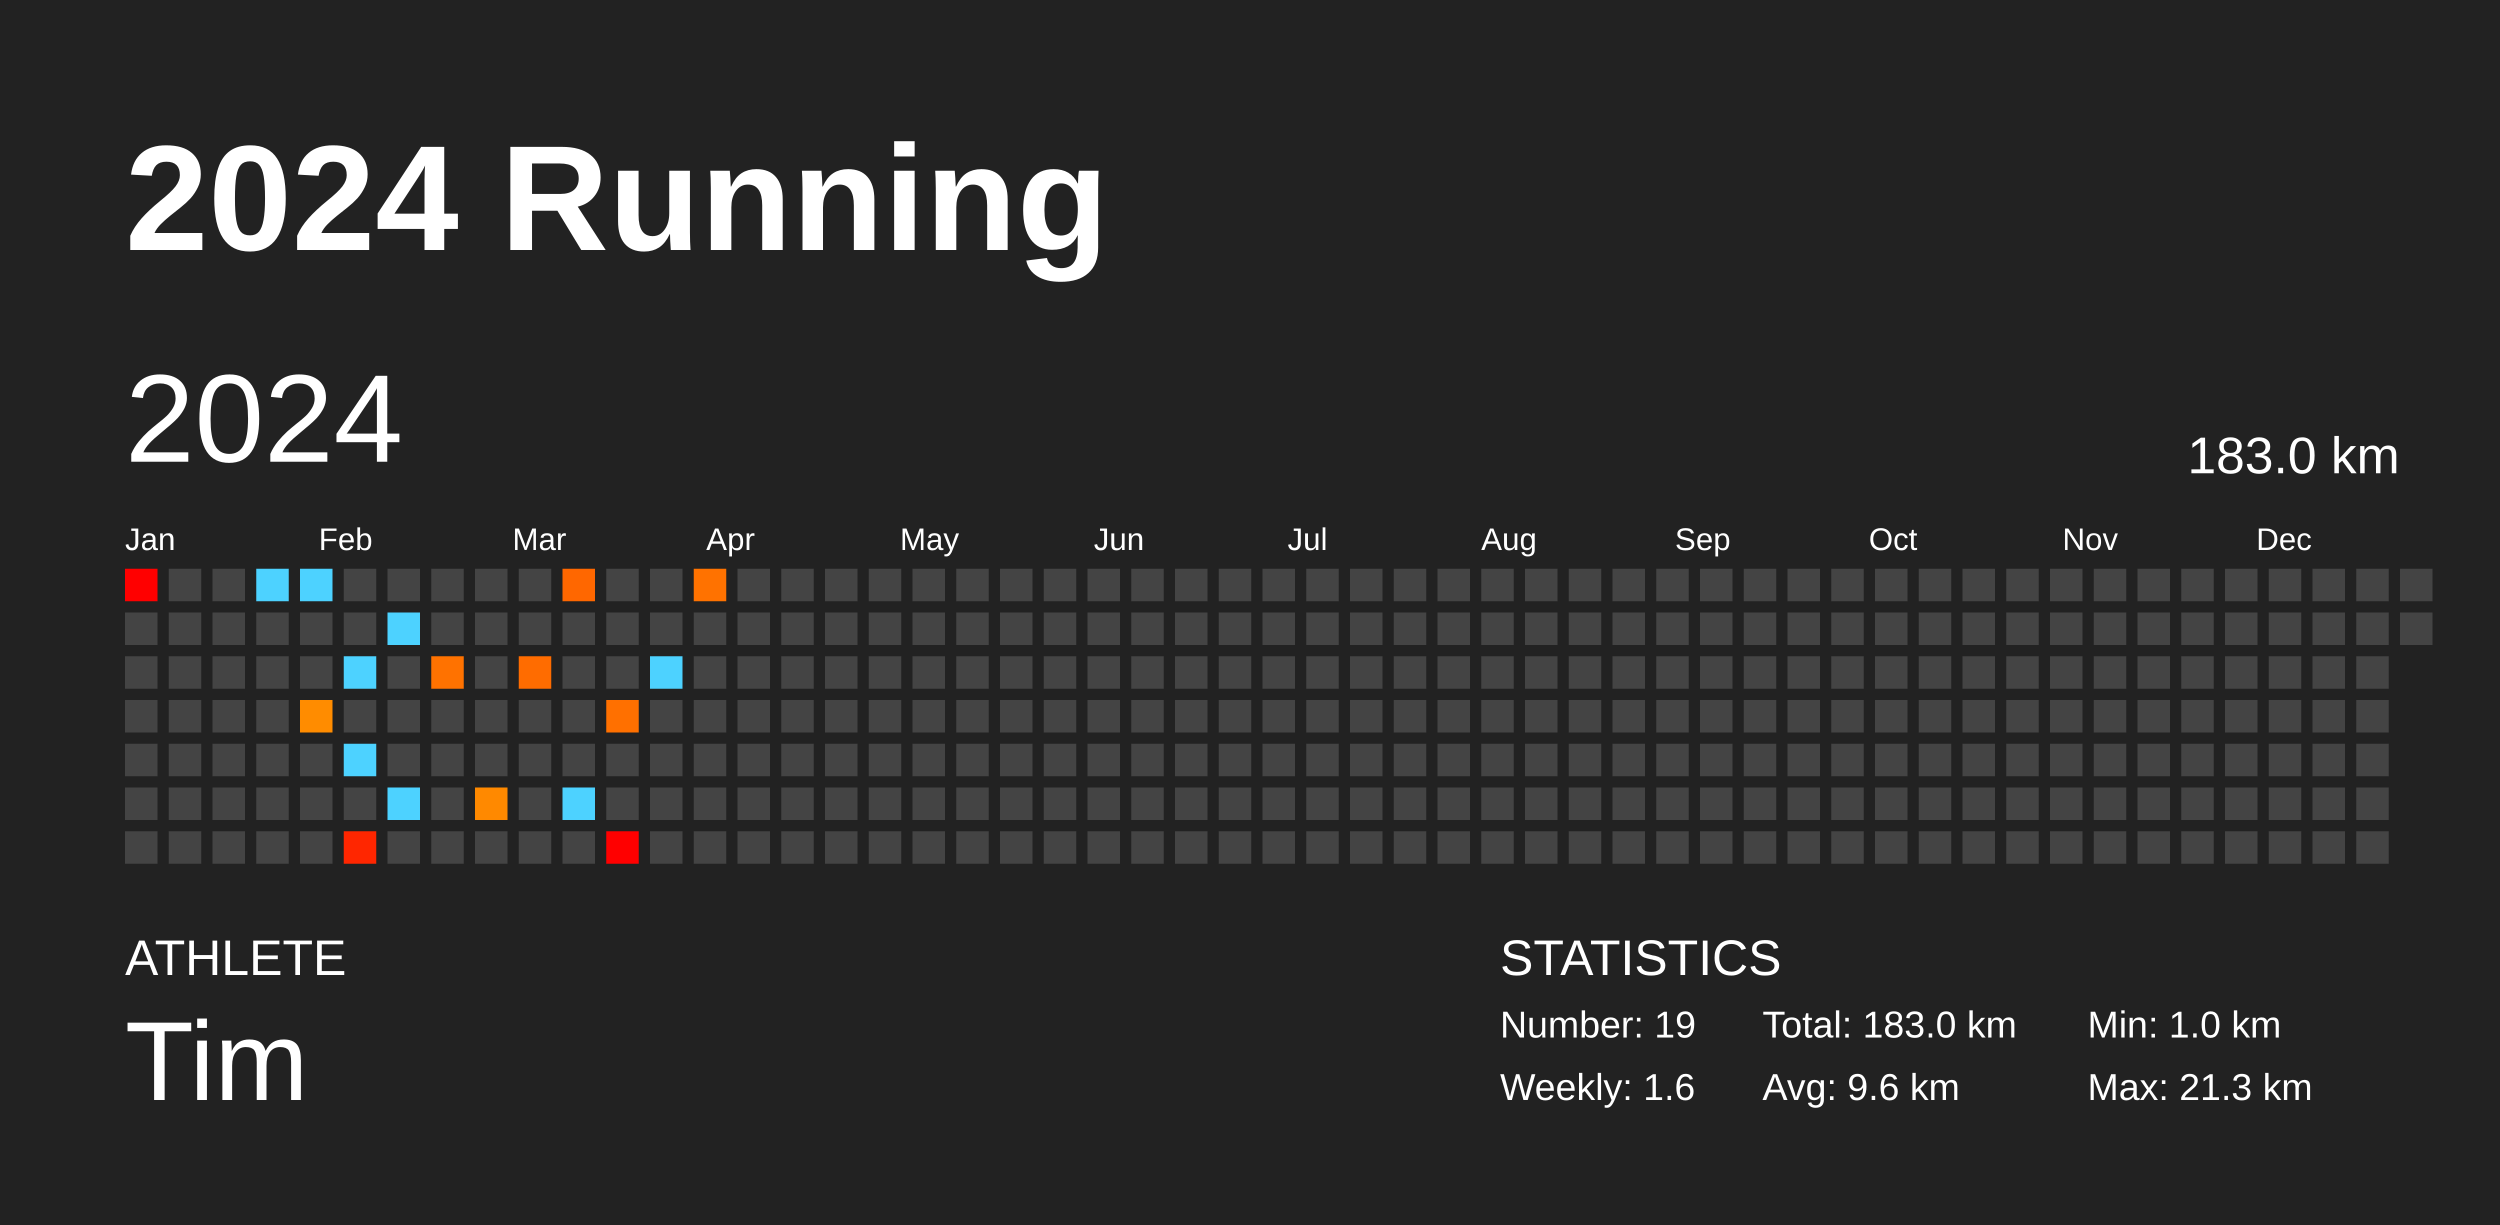
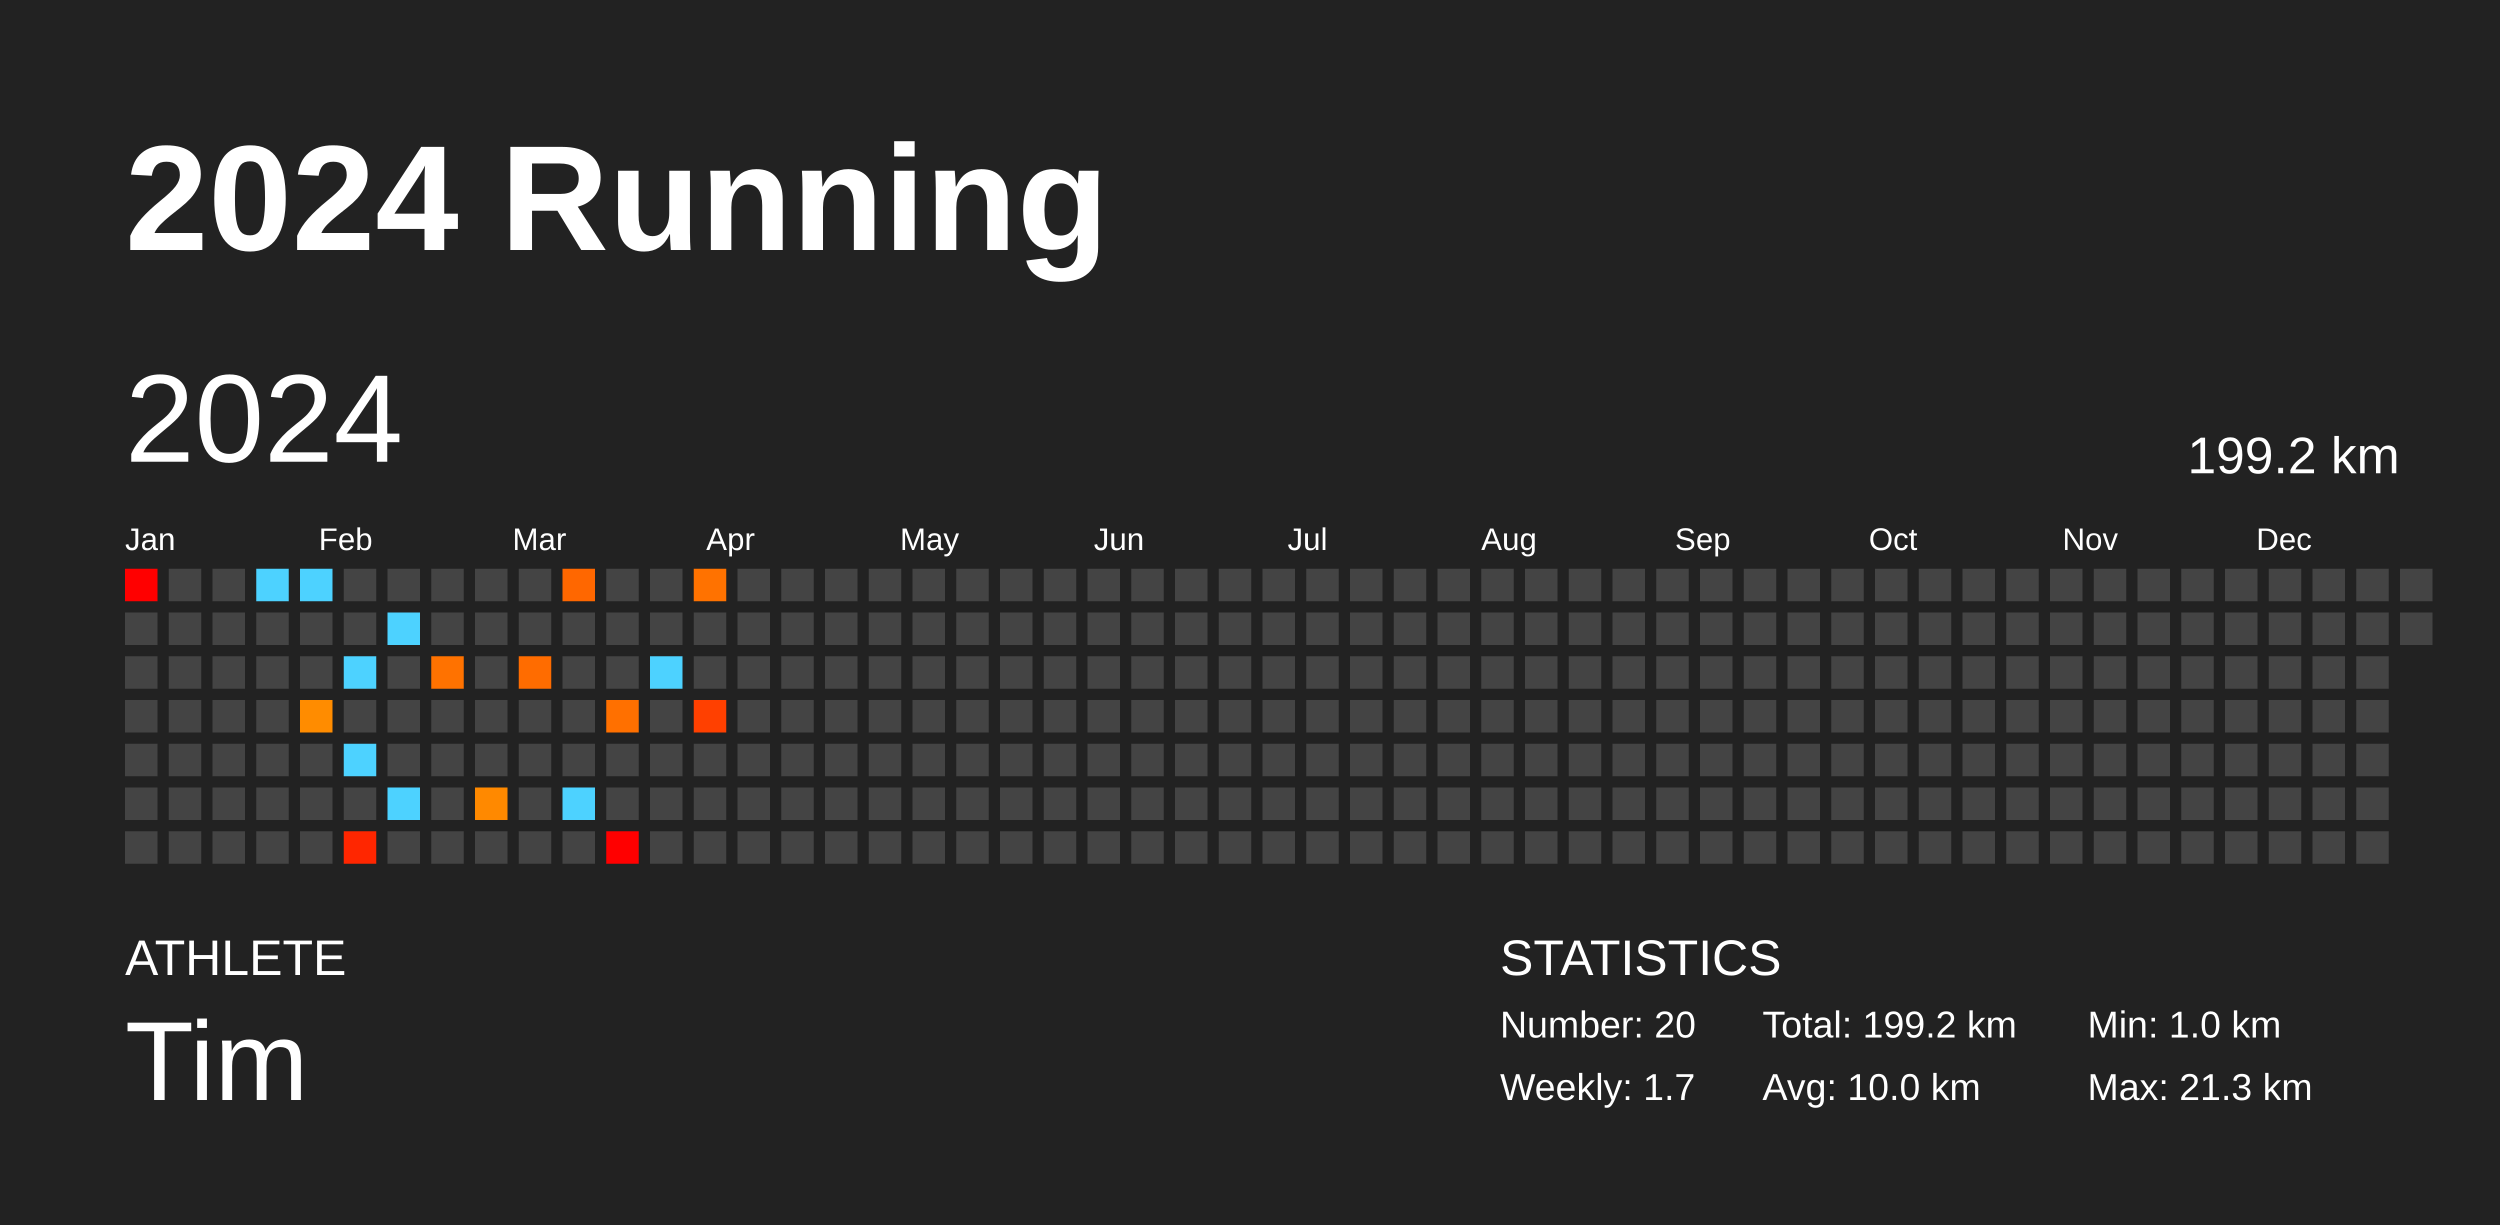
<svg xmlns="http://www.w3.org/2000/svg" baseProfile="full" height="98mm" version="1.1" viewBox="0,0,200,98" width="200mm">
  <defs />
  <rect fill="#222222" height="98" width="200" x="0" y="0" />
  <text fill="#FFFFFF" style="font-size:12px; font-family:Arial; font-weight:bold;" x="10" y="20">2024 Running</text>
  <text fill="#FFFFFF" style="font-size:4px; font-family:Arial" x="10" y="78">ATHLETE</text>
  <text fill="#FFFFFF" style="font-size:9px; font-family:Arial" x="10" y="88">Tim</text>
  <text fill="#FFFFFF" style="font-size:4px; font-family:Arial" x="120" y="78">STATISTICS</text>
-   <text fill="#FFFFFF" style="font-size:3px; font-family:Arial" x="120" y="83">Number: 19</text>
-   <text fill="#FFFFFF" style="font-size:3px; font-family:Arial" x="120" y="88">Weekly: 1.6</text>
-   <text fill="#FFFFFF" style="font-size:3px; font-family:Arial" x="141" y="83">Total: 183.0 km</text>
-   <text fill="#FFFFFF" style="font-size:3px; font-family:Arial" x="141" y="88">Avg: 9.6 km</text>
+   <text fill="#FFFFFF" style="font-size:3px; font-family:Arial" x="120" y="83">Number: 20</text>
+   <text fill="#FFFFFF" style="font-size:3px; font-family:Arial" x="120" y="88">Weekly: 1.7</text>
+   <text fill="#FFFFFF" style="font-size:3px; font-family:Arial" x="141" y="83">Total: 199.2 km</text>
+   <text fill="#FFFFFF" style="font-size:3px; font-family:Arial" x="141" y="88">Avg: 10.0 km</text>
  <text fill="#FFFFFF" style="font-size:3px; font-family:Arial" x="167" y="83">Min: 1.0 km</text>
  <text fill="#FFFFFF" style="font-size:3px; font-family:Arial" x="167" y="88">Max: 21.3 km</text>
  <text dominant-baseline="hanging" fill="#FFFFFF" style="font-size:10.0px; font-family:Arial;" x="10" y="30">2024</text>
-   <text dominant-baseline="hanging" fill="#FFFFFF" style="font-size:4.125px; font-family:Arial;" x="175" y="35">183.0 km</text>
+   <text dominant-baseline="hanging" fill="#FFFFFF" style="font-size:4.125px; font-family:Arial;" x="175" y="35">199.2 km</text>
  <text fill="#FFFFFF" style="font-size:2.5px; font-family:Arial" x="10.0" y="44">Jan</text>
  <text fill="#FFFFFF" style="font-size:2.5px; font-family:Arial" x="25.5" y="44">Feb</text>
  <text fill="#FFFFFF" style="font-size:2.5px; font-family:Arial" x="41.0" y="44">Mar</text>
  <text fill="#FFFFFF" style="font-size:2.5px; font-family:Arial" x="56.5" y="44">Apr</text>
  <text fill="#FFFFFF" style="font-size:2.5px; font-family:Arial" x="72.0" y="44">May</text>
  <text fill="#FFFFFF" style="font-size:2.5px; font-family:Arial" x="87.5" y="44">Jun</text>
  <text fill="#FFFFFF" style="font-size:2.5px; font-family:Arial" x="103.0" y="44">Jul</text>
  <text fill="#FFFFFF" style="font-size:2.5px; font-family:Arial" x="118.5" y="44">Aug</text>
  <text fill="#FFFFFF" style="font-size:2.5px; font-family:Arial" x="134.0" y="44">Sep</text>
  <text fill="#FFFFFF" style="font-size:2.5px; font-family:Arial" x="149.5" y="44">Oct</text>
  <text fill="#FFFFFF" style="font-size:2.5px; font-family:Arial" x="165.0" y="44">Nov</text>
  <text fill="#FFFFFF" style="font-size:2.5px; font-family:Arial" x="180.5" y="44">Dec</text>
  <rect fill="red" height="2.6" width="2.6" x="10.0" y="45.5" />
  <rect fill="#444444" height="2.6" width="2.6" x="10.0" y="49.0" />
  <rect fill="#444444" height="2.6" width="2.6" x="10.0" y="52.5" />
  <rect fill="#444444" height="2.6" width="2.6" x="10.0" y="56.0" />
  <rect fill="#444444" height="2.6" width="2.6" x="10.0" y="59.5" />
  <rect fill="#444444" height="2.6" width="2.6" x="10.0" y="63.0" />
  <rect fill="#444444" height="2.6" width="2.6" x="10.0" y="66.5" />
  <rect fill="#444444" height="2.6" width="2.6" x="13.5" y="45.5" />
  <rect fill="#444444" height="2.6" width="2.6" x="13.5" y="49.0" />
  <rect fill="#444444" height="2.6" width="2.6" x="13.5" y="52.5" />
  <rect fill="#444444" height="2.6" width="2.6" x="13.5" y="56.0" />
  <rect fill="#444444" height="2.6" width="2.6" x="13.5" y="59.5" />
  <rect fill="#444444" height="2.6" width="2.6" x="13.5" y="63.0" />
  <rect fill="#444444" height="2.6" width="2.6" x="13.5" y="66.5" />
  <rect fill="#444444" height="2.6" width="2.6" x="17.0" y="45.5" />
  <rect fill="#444444" height="2.6" width="2.6" x="17.0" y="49.0" />
  <rect fill="#444444" height="2.6" width="2.6" x="17.0" y="52.5" />
  <rect fill="#444444" height="2.6" width="2.6" x="17.0" y="56.0" />
  <rect fill="#444444" height="2.6" width="2.6" x="17.0" y="59.5" />
  <rect fill="#444444" height="2.6" width="2.6" x="17.0" y="63.0" />
  <rect fill="#444444" height="2.6" width="2.6" x="17.0" y="66.5" />
  <rect fill="#4dd2ff" height="2.6" width="2.6" x="20.5" y="45.5" />
  <rect fill="#444444" height="2.6" width="2.6" x="20.5" y="49.0" />
  <rect fill="#444444" height="2.6" width="2.6" x="20.5" y="52.5" />
  <rect fill="#444444" height="2.6" width="2.6" x="20.5" y="56.0" />
  <rect fill="#444444" height="2.6" width="2.6" x="20.5" y="59.5" />
  <rect fill="#444444" height="2.6" width="2.6" x="20.5" y="63.0" />
  <rect fill="#444444" height="2.6" width="2.6" x="20.5" y="66.5" />
  <rect fill="#4dd2ff" height="2.6" width="2.6" x="24.0" y="45.5" />
  <rect fill="#444444" height="2.6" width="2.6" x="24.0" y="49.0" />
  <rect fill="#444444" height="2.6" width="2.6" x="24.0" y="52.5" />
  <rect fill="#ff8c00" height="2.6" width="2.6" x="24.0" y="56.0" />
  <rect fill="#444444" height="2.6" width="2.6" x="24.0" y="59.5" />
  <rect fill="#444444" height="2.6" width="2.6" x="24.0" y="63.0" />
  <rect fill="#444444" height="2.6" width="2.6" x="24.0" y="66.5" />
  <rect fill="#444444" height="2.6" width="2.6" x="27.5" y="45.5" />
  <rect fill="#444444" height="2.6" width="2.6" x="27.5" y="49.0" />
  <rect fill="#4dd2ff" height="2.6" width="2.6" x="27.5" y="52.5" />
  <rect fill="#444444" height="2.6" width="2.6" x="27.5" y="56.0" />
  <rect fill="#4dd2ff" height="2.6" width="2.6" x="27.5" y="59.5" />
  <rect fill="#444444" height="2.6" width="2.6" x="27.5" y="63.0" />
  <rect fill="#ff2600" height="2.6" width="2.6" x="27.5" y="66.5" />
  <rect fill="#444444" height="2.6" width="2.6" x="31.0" y="45.5" />
  <rect fill="#4dd2ff" height="2.6" width="2.6" x="31.0" y="49.0" />
  <rect fill="#444444" height="2.6" width="2.6" x="31.0" y="52.5" />
  <rect fill="#444444" height="2.6" width="2.6" x="31.0" y="56.0" />
  <rect fill="#444444" height="2.6" width="2.6" x="31.0" y="59.5" />
  <rect fill="#4dd2ff" height="2.6" width="2.6" x="31.0" y="63.0" />
  <rect fill="#444444" height="2.6" width="2.6" x="31.0" y="66.5" />
  <rect fill="#444444" height="2.6" width="2.6" x="34.5" y="45.5" />
  <rect fill="#444444" height="2.6" width="2.6" x="34.5" y="49.0" />
  <rect fill="#ff7200" height="2.6" width="2.6" x="34.5" y="52.5" />
  <rect fill="#444444" height="2.6" width="2.6" x="34.5" y="56.0" />
  <rect fill="#444444" height="2.6" width="2.6" x="34.5" y="59.5" />
  <rect fill="#444444" height="2.6" width="2.6" x="34.5" y="63.0" />
  <rect fill="#444444" height="2.6" width="2.6" x="34.5" y="66.5" />
  <rect fill="#444444" height="2.6" width="2.6" x="38.0" y="45.5" />
  <rect fill="#444444" height="2.6" width="2.6" x="38.0" y="49.0" />
  <rect fill="#444444" height="2.6" width="2.6" x="38.0" y="52.5" />
  <rect fill="#444444" height="2.6" width="2.6" x="38.0" y="56.0" />
  <rect fill="#444444" height="2.6" width="2.6" x="38.0" y="59.5" />
  <rect fill="#ff8900" height="2.6" width="2.6" x="38.0" y="63.0" />
  <rect fill="#444444" height="2.6" width="2.6" x="38.0" y="66.5" />
  <rect fill="#444444" height="2.6" width="2.6" x="41.5" y="45.5" />
  <rect fill="#444444" height="2.6" width="2.6" x="41.5" y="49.0" />
  <rect fill="#ff6c00" height="2.6" width="2.6" x="41.5" y="52.5" />
  <rect fill="#444444" height="2.6" width="2.6" x="41.5" y="56.0" />
  <rect fill="#444444" height="2.6" width="2.6" x="41.5" y="59.5" />
  <rect fill="#444444" height="2.6" width="2.6" x="41.5" y="63.0" />
  <rect fill="#444444" height="2.6" width="2.6" x="41.5" y="66.5" />
  <rect fill="#ff6700" height="2.6" width="2.6" x="45.0" y="45.5" />
  <rect fill="#444444" height="2.6" width="2.6" x="45.0" y="49.0" />
  <rect fill="#444444" height="2.6" width="2.6" x="45.0" y="52.5" />
  <rect fill="#444444" height="2.6" width="2.6" x="45.0" y="56.0" />
  <rect fill="#444444" height="2.6" width="2.6" x="45.0" y="59.5" />
  <rect fill="#4dd2ff" height="2.6" width="2.6" x="45.0" y="63.0" />
  <rect fill="#444444" height="2.6" width="2.6" x="45.0" y="66.5" />
  <rect fill="#444444" height="2.6" width="2.6" x="48.5" y="45.5" />
  <rect fill="#444444" height="2.6" width="2.6" x="48.5" y="49.0" />
  <rect fill="#444444" height="2.6" width="2.6" x="48.5" y="52.5" />
  <rect fill="#ff7000" height="2.6" width="2.6" x="48.5" y="56.0" />
  <rect fill="#444444" height="2.6" width="2.6" x="48.5" y="59.5" />
  <rect fill="#444444" height="2.6" width="2.6" x="48.5" y="63.0" />
  <rect fill="red" height="2.6" width="2.6" x="48.5" y="66.5" />
  <rect fill="#444444" height="2.6" width="2.6" x="52.0" y="45.5" />
  <rect fill="#444444" height="2.6" width="2.6" x="52.0" y="49.0" />
  <rect fill="#4dd2ff" height="2.6" width="2.6" x="52.0" y="52.5" />
  <rect fill="#444444" height="2.6" width="2.6" x="52.0" y="56.0" />
  <rect fill="#444444" height="2.6" width="2.6" x="52.0" y="59.5" />
  <rect fill="#444444" height="2.6" width="2.6" x="52.0" y="63.0" />
  <rect fill="#444444" height="2.6" width="2.6" x="52.0" y="66.5" />
  <rect fill="#ff7200" height="2.6" width="2.6" x="55.5" y="45.5" />
  <rect fill="#444444" height="2.6" width="2.6" x="55.5" y="49.0" />
  <rect fill="#444444" height="2.6" width="2.6" x="55.5" y="52.5" />
-   <rect fill="#444444" height="2.6" width="2.6" x="55.5" y="56.0" />
+   <rect fill="#ff4000" height="2.6" width="2.6" x="55.5" y="56.0" />
  <rect fill="#444444" height="2.6" width="2.6" x="55.5" y="59.5" />
  <rect fill="#444444" height="2.6" width="2.6" x="55.5" y="63.0" />
  <rect fill="#444444" height="2.6" width="2.6" x="55.5" y="66.5" />
  <rect fill="#444444" height="2.6" width="2.6" x="59.0" y="45.5" />
  <rect fill="#444444" height="2.6" width="2.6" x="59.0" y="49.0" />
  <rect fill="#444444" height="2.6" width="2.6" x="59.0" y="52.5" />
  <rect fill="#444444" height="2.6" width="2.6" x="59.0" y="56.0" />
  <rect fill="#444444" height="2.6" width="2.6" x="59.0" y="59.5" />
  <rect fill="#444444" height="2.6" width="2.6" x="59.0" y="63.0" />
  <rect fill="#444444" height="2.6" width="2.6" x="59.0" y="66.5" />
  <rect fill="#444444" height="2.6" width="2.6" x="62.5" y="45.5" />
  <rect fill="#444444" height="2.6" width="2.6" x="62.5" y="49.0" />
  <rect fill="#444444" height="2.6" width="2.6" x="62.5" y="52.5" />
  <rect fill="#444444" height="2.6" width="2.6" x="62.5" y="56.0" />
  <rect fill="#444444" height="2.6" width="2.6" x="62.5" y="59.5" />
  <rect fill="#444444" height="2.6" width="2.6" x="62.5" y="63.0" />
  <rect fill="#444444" height="2.6" width="2.6" x="62.5" y="66.5" />
  <rect fill="#444444" height="2.6" width="2.6" x="66.0" y="45.5" />
  <rect fill="#444444" height="2.6" width="2.6" x="66.0" y="49.0" />
  <rect fill="#444444" height="2.6" width="2.6" x="66.0" y="52.5" />
  <rect fill="#444444" height="2.6" width="2.6" x="66.0" y="56.0" />
  <rect fill="#444444" height="2.6" width="2.6" x="66.0" y="59.5" />
  <rect fill="#444444" height="2.6" width="2.6" x="66.0" y="63.0" />
  <rect fill="#444444" height="2.6" width="2.6" x="66.0" y="66.5" />
  <rect fill="#444444" height="2.6" width="2.6" x="69.5" y="45.5" />
  <rect fill="#444444" height="2.6" width="2.6" x="69.5" y="49.0" />
  <rect fill="#444444" height="2.6" width="2.6" x="69.5" y="52.5" />
  <rect fill="#444444" height="2.6" width="2.6" x="69.5" y="56.0" />
  <rect fill="#444444" height="2.6" width="2.6" x="69.5" y="59.5" />
  <rect fill="#444444" height="2.6" width="2.6" x="69.5" y="63.0" />
  <rect fill="#444444" height="2.6" width="2.6" x="69.5" y="66.5" />
  <rect fill="#444444" height="2.6" width="2.6" x="73.0" y="45.5" />
  <rect fill="#444444" height="2.6" width="2.6" x="73.0" y="49.0" />
  <rect fill="#444444" height="2.6" width="2.6" x="73.0" y="52.5" />
  <rect fill="#444444" height="2.6" width="2.6" x="73.0" y="56.0" />
  <rect fill="#444444" height="2.6" width="2.6" x="73.0" y="59.5" />
  <rect fill="#444444" height="2.6" width="2.6" x="73.0" y="63.0" />
  <rect fill="#444444" height="2.6" width="2.6" x="73.0" y="66.5" />
  <rect fill="#444444" height="2.6" width="2.6" x="76.5" y="45.5" />
  <rect fill="#444444" height="2.6" width="2.6" x="76.5" y="49.0" />
  <rect fill="#444444" height="2.6" width="2.6" x="76.5" y="52.5" />
  <rect fill="#444444" height="2.6" width="2.6" x="76.5" y="56.0" />
  <rect fill="#444444" height="2.6" width="2.6" x="76.5" y="59.5" />
  <rect fill="#444444" height="2.6" width="2.6" x="76.5" y="63.0" />
  <rect fill="#444444" height="2.6" width="2.6" x="76.5" y="66.5" />
  <rect fill="#444444" height="2.6" width="2.6" x="80.0" y="45.5" />
  <rect fill="#444444" height="2.6" width="2.6" x="80.0" y="49.0" />
  <rect fill="#444444" height="2.6" width="2.6" x="80.0" y="52.5" />
  <rect fill="#444444" height="2.6" width="2.6" x="80.0" y="56.0" />
  <rect fill="#444444" height="2.6" width="2.6" x="80.0" y="59.5" />
  <rect fill="#444444" height="2.6" width="2.6" x="80.0" y="63.0" />
  <rect fill="#444444" height="2.6" width="2.6" x="80.0" y="66.5" />
  <rect fill="#444444" height="2.6" width="2.6" x="83.5" y="45.5" />
  <rect fill="#444444" height="2.6" width="2.6" x="83.5" y="49.0" />
  <rect fill="#444444" height="2.6" width="2.6" x="83.5" y="52.5" />
  <rect fill="#444444" height="2.6" width="2.6" x="83.5" y="56.0" />
  <rect fill="#444444" height="2.6" width="2.6" x="83.5" y="59.5" />
  <rect fill="#444444" height="2.6" width="2.6" x="83.5" y="63.0" />
  <rect fill="#444444" height="2.6" width="2.6" x="83.5" y="66.5" />
  <rect fill="#444444" height="2.6" width="2.6" x="87.0" y="45.5" />
  <rect fill="#444444" height="2.6" width="2.6" x="87.0" y="49.0" />
  <rect fill="#444444" height="2.6" width="2.6" x="87.0" y="52.5" />
  <rect fill="#444444" height="2.6" width="2.6" x="87.0" y="56.0" />
  <rect fill="#444444" height="2.6" width="2.6" x="87.0" y="59.5" />
  <rect fill="#444444" height="2.6" width="2.6" x="87.0" y="63.0" />
  <rect fill="#444444" height="2.6" width="2.6" x="87.0" y="66.5" />
  <rect fill="#444444" height="2.6" width="2.6" x="90.5" y="45.5" />
  <rect fill="#444444" height="2.6" width="2.6" x="90.5" y="49.0" />
  <rect fill="#444444" height="2.6" width="2.6" x="90.5" y="52.5" />
  <rect fill="#444444" height="2.6" width="2.6" x="90.5" y="56.0" />
  <rect fill="#444444" height="2.6" width="2.6" x="90.5" y="59.5" />
  <rect fill="#444444" height="2.6" width="2.6" x="90.5" y="63.0" />
  <rect fill="#444444" height="2.6" width="2.6" x="90.5" y="66.5" />
  <rect fill="#444444" height="2.6" width="2.6" x="94.0" y="45.5" />
  <rect fill="#444444" height="2.6" width="2.6" x="94.0" y="49.0" />
  <rect fill="#444444" height="2.6" width="2.6" x="94.0" y="52.5" />
  <rect fill="#444444" height="2.6" width="2.6" x="94.0" y="56.0" />
  <rect fill="#444444" height="2.6" width="2.6" x="94.0" y="59.5" />
  <rect fill="#444444" height="2.6" width="2.6" x="94.0" y="63.0" />
  <rect fill="#444444" height="2.6" width="2.6" x="94.0" y="66.5" />
  <rect fill="#444444" height="2.6" width="2.6" x="97.5" y="45.5" />
  <rect fill="#444444" height="2.6" width="2.6" x="97.5" y="49.0" />
  <rect fill="#444444" height="2.6" width="2.6" x="97.5" y="52.5" />
  <rect fill="#444444" height="2.6" width="2.6" x="97.5" y="56.0" />
  <rect fill="#444444" height="2.6" width="2.6" x="97.5" y="59.5" />
  <rect fill="#444444" height="2.6" width="2.6" x="97.5" y="63.0" />
  <rect fill="#444444" height="2.6" width="2.6" x="97.5" y="66.5" />
  <rect fill="#444444" height="2.6" width="2.6" x="101.0" y="45.5" />
  <rect fill="#444444" height="2.6" width="2.6" x="101.0" y="49.0" />
  <rect fill="#444444" height="2.6" width="2.6" x="101.0" y="52.5" />
  <rect fill="#444444" height="2.6" width="2.6" x="101.0" y="56.0" />
  <rect fill="#444444" height="2.6" width="2.6" x="101.0" y="59.5" />
  <rect fill="#444444" height="2.6" width="2.6" x="101.0" y="63.0" />
  <rect fill="#444444" height="2.6" width="2.6" x="101.0" y="66.5" />
  <rect fill="#444444" height="2.6" width="2.6" x="104.5" y="45.5" />
  <rect fill="#444444" height="2.6" width="2.6" x="104.5" y="49.0" />
  <rect fill="#444444" height="2.6" width="2.6" x="104.5" y="52.5" />
  <rect fill="#444444" height="2.6" width="2.6" x="104.5" y="56.0" />
  <rect fill="#444444" height="2.6" width="2.6" x="104.5" y="59.5" />
  <rect fill="#444444" height="2.6" width="2.6" x="104.5" y="63.0" />
  <rect fill="#444444" height="2.6" width="2.6" x="104.5" y="66.5" />
  <rect fill="#444444" height="2.6" width="2.6" x="108.0" y="45.5" />
  <rect fill="#444444" height="2.6" width="2.6" x="108.0" y="49.0" />
  <rect fill="#444444" height="2.6" width="2.6" x="108.0" y="52.5" />
  <rect fill="#444444" height="2.6" width="2.6" x="108.0" y="56.0" />
  <rect fill="#444444" height="2.6" width="2.6" x="108.0" y="59.5" />
  <rect fill="#444444" height="2.6" width="2.6" x="108.0" y="63.0" />
  <rect fill="#444444" height="2.6" width="2.6" x="108.0" y="66.5" />
  <rect fill="#444444" height="2.6" width="2.6" x="111.5" y="45.5" />
  <rect fill="#444444" height="2.6" width="2.6" x="111.5" y="49.0" />
  <rect fill="#444444" height="2.6" width="2.6" x="111.5" y="52.5" />
  <rect fill="#444444" height="2.6" width="2.6" x="111.5" y="56.0" />
  <rect fill="#444444" height="2.6" width="2.6" x="111.5" y="59.5" />
  <rect fill="#444444" height="2.6" width="2.6" x="111.5" y="63.0" />
  <rect fill="#444444" height="2.6" width="2.6" x="111.5" y="66.5" />
  <rect fill="#444444" height="2.6" width="2.6" x="115.0" y="45.5" />
  <rect fill="#444444" height="2.6" width="2.6" x="115.0" y="49.0" />
  <rect fill="#444444" height="2.6" width="2.6" x="115.0" y="52.5" />
  <rect fill="#444444" height="2.6" width="2.6" x="115.0" y="56.0" />
  <rect fill="#444444" height="2.6" width="2.6" x="115.0" y="59.5" />
  <rect fill="#444444" height="2.6" width="2.6" x="115.0" y="63.0" />
  <rect fill="#444444" height="2.6" width="2.6" x="115.0" y="66.5" />
  <rect fill="#444444" height="2.6" width="2.6" x="118.5" y="45.5" />
  <rect fill="#444444" height="2.6" width="2.6" x="118.5" y="49.0" />
  <rect fill="#444444" height="2.6" width="2.6" x="118.5" y="52.5" />
  <rect fill="#444444" height="2.6" width="2.6" x="118.5" y="56.0" />
  <rect fill="#444444" height="2.6" width="2.6" x="118.5" y="59.5" />
  <rect fill="#444444" height="2.6" width="2.6" x="118.5" y="63.0" />
  <rect fill="#444444" height="2.6" width="2.6" x="118.5" y="66.5" />
  <rect fill="#444444" height="2.6" width="2.6" x="122.0" y="45.5" />
  <rect fill="#444444" height="2.6" width="2.6" x="122.0" y="49.0" />
  <rect fill="#444444" height="2.6" width="2.6" x="122.0" y="52.5" />
  <rect fill="#444444" height="2.6" width="2.6" x="122.0" y="56.0" />
  <rect fill="#444444" height="2.6" width="2.6" x="122.0" y="59.5" />
  <rect fill="#444444" height="2.6" width="2.6" x="122.0" y="63.0" />
  <rect fill="#444444" height="2.6" width="2.6" x="122.0" y="66.5" />
  <rect fill="#444444" height="2.6" width="2.6" x="125.5" y="45.5" />
  <rect fill="#444444" height="2.6" width="2.6" x="125.5" y="49.0" />
  <rect fill="#444444" height="2.6" width="2.6" x="125.5" y="52.5" />
  <rect fill="#444444" height="2.6" width="2.6" x="125.5" y="56.0" />
  <rect fill="#444444" height="2.6" width="2.6" x="125.5" y="59.5" />
  <rect fill="#444444" height="2.6" width="2.6" x="125.5" y="63.0" />
  <rect fill="#444444" height="2.6" width="2.6" x="125.5" y="66.5" />
  <rect fill="#444444" height="2.6" width="2.6" x="129.0" y="45.5" />
  <rect fill="#444444" height="2.6" width="2.6" x="129.0" y="49.0" />
  <rect fill="#444444" height="2.6" width="2.6" x="129.0" y="52.5" />
  <rect fill="#444444" height="2.6" width="2.6" x="129.0" y="56.0" />
  <rect fill="#444444" height="2.6" width="2.6" x="129.0" y="59.5" />
  <rect fill="#444444" height="2.6" width="2.6" x="129.0" y="63.0" />
  <rect fill="#444444" height="2.6" width="2.6" x="129.0" y="66.5" />
  <rect fill="#444444" height="2.6" width="2.6" x="132.5" y="45.5" />
  <rect fill="#444444" height="2.6" width="2.6" x="132.5" y="49.0" />
  <rect fill="#444444" height="2.6" width="2.6" x="132.5" y="52.5" />
  <rect fill="#444444" height="2.6" width="2.6" x="132.5" y="56.0" />
  <rect fill="#444444" height="2.6" width="2.6" x="132.5" y="59.5" />
  <rect fill="#444444" height="2.6" width="2.6" x="132.5" y="63.0" />
  <rect fill="#444444" height="2.6" width="2.6" x="132.5" y="66.5" />
  <rect fill="#444444" height="2.6" width="2.6" x="136.0" y="45.5" />
  <rect fill="#444444" height="2.6" width="2.6" x="136.0" y="49.0" />
  <rect fill="#444444" height="2.6" width="2.6" x="136.0" y="52.5" />
  <rect fill="#444444" height="2.6" width="2.6" x="136.0" y="56.0" />
  <rect fill="#444444" height="2.6" width="2.6" x="136.0" y="59.5" />
  <rect fill="#444444" height="2.6" width="2.6" x="136.0" y="63.0" />
  <rect fill="#444444" height="2.6" width="2.6" x="136.0" y="66.5" />
  <rect fill="#444444" height="2.6" width="2.6" x="139.5" y="45.5" />
  <rect fill="#444444" height="2.6" width="2.6" x="139.5" y="49.0" />
  <rect fill="#444444" height="2.6" width="2.6" x="139.5" y="52.5" />
  <rect fill="#444444" height="2.6" width="2.6" x="139.5" y="56.0" />
  <rect fill="#444444" height="2.6" width="2.6" x="139.5" y="59.5" />
  <rect fill="#444444" height="2.6" width="2.6" x="139.5" y="63.0" />
  <rect fill="#444444" height="2.6" width="2.6" x="139.5" y="66.5" />
  <rect fill="#444444" height="2.6" width="2.6" x="143.0" y="45.5" />
  <rect fill="#444444" height="2.6" width="2.6" x="143.0" y="49.0" />
  <rect fill="#444444" height="2.6" width="2.6" x="143.0" y="52.5" />
  <rect fill="#444444" height="2.6" width="2.6" x="143.0" y="56.0" />
  <rect fill="#444444" height="2.6" width="2.6" x="143.0" y="59.5" />
  <rect fill="#444444" height="2.6" width="2.6" x="143.0" y="63.0" />
  <rect fill="#444444" height="2.6" width="2.6" x="143.0" y="66.5" />
  <rect fill="#444444" height="2.6" width="2.6" x="146.5" y="45.5" />
  <rect fill="#444444" height="2.6" width="2.6" x="146.5" y="49.0" />
  <rect fill="#444444" height="2.6" width="2.6" x="146.5" y="52.5" />
  <rect fill="#444444" height="2.6" width="2.6" x="146.5" y="56.0" />
  <rect fill="#444444" height="2.6" width="2.6" x="146.5" y="59.5" />
  <rect fill="#444444" height="2.6" width="2.6" x="146.5" y="63.0" />
  <rect fill="#444444" height="2.6" width="2.6" x="146.5" y="66.5" />
  <rect fill="#444444" height="2.6" width="2.6" x="150.0" y="45.5" />
  <rect fill="#444444" height="2.6" width="2.6" x="150.0" y="49.0" />
  <rect fill="#444444" height="2.6" width="2.6" x="150.0" y="52.5" />
  <rect fill="#444444" height="2.6" width="2.6" x="150.0" y="56.0" />
  <rect fill="#444444" height="2.6" width="2.6" x="150.0" y="59.5" />
  <rect fill="#444444" height="2.6" width="2.6" x="150.0" y="63.0" />
  <rect fill="#444444" height="2.6" width="2.6" x="150.0" y="66.5" />
  <rect fill="#444444" height="2.6" width="2.6" x="153.5" y="45.5" />
  <rect fill="#444444" height="2.6" width="2.6" x="153.5" y="49.0" />
  <rect fill="#444444" height="2.6" width="2.6" x="153.5" y="52.5" />
  <rect fill="#444444" height="2.6" width="2.6" x="153.5" y="56.0" />
  <rect fill="#444444" height="2.6" width="2.6" x="153.5" y="59.5" />
  <rect fill="#444444" height="2.6" width="2.6" x="153.5" y="63.0" />
  <rect fill="#444444" height="2.6" width="2.6" x="153.5" y="66.5" />
  <rect fill="#444444" height="2.6" width="2.6" x="157.0" y="45.5" />
  <rect fill="#444444" height="2.6" width="2.6" x="157.0" y="49.0" />
  <rect fill="#444444" height="2.6" width="2.6" x="157.0" y="52.5" />
  <rect fill="#444444" height="2.6" width="2.6" x="157.0" y="56.0" />
  <rect fill="#444444" height="2.6" width="2.6" x="157.0" y="59.5" />
  <rect fill="#444444" height="2.6" width="2.6" x="157.0" y="63.0" />
  <rect fill="#444444" height="2.6" width="2.6" x="157.0" y="66.5" />
  <rect fill="#444444" height="2.6" width="2.6" x="160.5" y="45.5" />
  <rect fill="#444444" height="2.6" width="2.6" x="160.5" y="49.0" />
  <rect fill="#444444" height="2.6" width="2.6" x="160.5" y="52.5" />
  <rect fill="#444444" height="2.6" width="2.6" x="160.5" y="56.0" />
  <rect fill="#444444" height="2.6" width="2.6" x="160.5" y="59.5" />
  <rect fill="#444444" height="2.6" width="2.6" x="160.5" y="63.0" />
  <rect fill="#444444" height="2.6" width="2.6" x="160.5" y="66.5" />
  <rect fill="#444444" height="2.6" width="2.6" x="164.0" y="45.5" />
  <rect fill="#444444" height="2.6" width="2.6" x="164.0" y="49.0" />
  <rect fill="#444444" height="2.6" width="2.6" x="164.0" y="52.5" />
  <rect fill="#444444" height="2.6" width="2.6" x="164.0" y="56.0" />
  <rect fill="#444444" height="2.6" width="2.6" x="164.0" y="59.5" />
  <rect fill="#444444" height="2.6" width="2.6" x="164.0" y="63.0" />
  <rect fill="#444444" height="2.6" width="2.6" x="164.0" y="66.5" />
  <rect fill="#444444" height="2.6" width="2.6" x="167.5" y="45.5" />
  <rect fill="#444444" height="2.6" width="2.6" x="167.5" y="49.0" />
  <rect fill="#444444" height="2.6" width="2.6" x="167.5" y="52.5" />
  <rect fill="#444444" height="2.6" width="2.6" x="167.5" y="56.0" />
  <rect fill="#444444" height="2.6" width="2.6" x="167.5" y="59.5" />
  <rect fill="#444444" height="2.6" width="2.6" x="167.5" y="63.0" />
  <rect fill="#444444" height="2.6" width="2.6" x="167.5" y="66.5" />
  <rect fill="#444444" height="2.6" width="2.6" x="171.0" y="45.5" />
  <rect fill="#444444" height="2.6" width="2.6" x="171.0" y="49.0" />
  <rect fill="#444444" height="2.6" width="2.6" x="171.0" y="52.5" />
  <rect fill="#444444" height="2.6" width="2.6" x="171.0" y="56.0" />
  <rect fill="#444444" height="2.6" width="2.6" x="171.0" y="59.5" />
  <rect fill="#444444" height="2.6" width="2.6" x="171.0" y="63.0" />
  <rect fill="#444444" height="2.6" width="2.6" x="171.0" y="66.5" />
  <rect fill="#444444" height="2.6" width="2.6" x="174.5" y="45.5" />
  <rect fill="#444444" height="2.6" width="2.6" x="174.5" y="49.0" />
  <rect fill="#444444" height="2.6" width="2.6" x="174.5" y="52.5" />
  <rect fill="#444444" height="2.6" width="2.6" x="174.5" y="56.0" />
  <rect fill="#444444" height="2.6" width="2.6" x="174.5" y="59.5" />
  <rect fill="#444444" height="2.6" width="2.6" x="174.5" y="63.0" />
  <rect fill="#444444" height="2.6" width="2.6" x="174.5" y="66.5" />
  <rect fill="#444444" height="2.6" width="2.6" x="178.0" y="45.5" />
  <rect fill="#444444" height="2.6" width="2.6" x="178.0" y="49.0" />
  <rect fill="#444444" height="2.6" width="2.6" x="178.0" y="52.5" />
  <rect fill="#444444" height="2.6" width="2.6" x="178.0" y="56.0" />
  <rect fill="#444444" height="2.6" width="2.6" x="178.0" y="59.5" />
  <rect fill="#444444" height="2.6" width="2.6" x="178.0" y="63.0" />
  <rect fill="#444444" height="2.6" width="2.6" x="178.0" y="66.5" />
  <rect fill="#444444" height="2.6" width="2.6" x="181.5" y="45.5" />
  <rect fill="#444444" height="2.6" width="2.6" x="181.5" y="49.0" />
  <rect fill="#444444" height="2.6" width="2.6" x="181.5" y="52.5" />
  <rect fill="#444444" height="2.6" width="2.6" x="181.5" y="56.0" />
  <rect fill="#444444" height="2.6" width="2.6" x="181.5" y="59.5" />
  <rect fill="#444444" height="2.6" width="2.6" x="181.5" y="63.0" />
  <rect fill="#444444" height="2.6" width="2.6" x="181.5" y="66.5" />
  <rect fill="#444444" height="2.6" width="2.6" x="185.0" y="45.5" />
  <rect fill="#444444" height="2.6" width="2.6" x="185.0" y="49.0" />
  <rect fill="#444444" height="2.6" width="2.6" x="185.0" y="52.5" />
  <rect fill="#444444" height="2.6" width="2.6" x="185.0" y="56.0" />
  <rect fill="#444444" height="2.6" width="2.6" x="185.0" y="59.5" />
  <rect fill="#444444" height="2.6" width="2.6" x="185.0" y="63.0" />
  <rect fill="#444444" height="2.6" width="2.6" x="185.0" y="66.5" />
  <rect fill="#444444" height="2.6" width="2.6" x="188.5" y="45.5" />
  <rect fill="#444444" height="2.6" width="2.6" x="188.5" y="49.0" />
  <rect fill="#444444" height="2.6" width="2.6" x="188.5" y="52.5" />
  <rect fill="#444444" height="2.6" width="2.6" x="188.5" y="56.0" />
  <rect fill="#444444" height="2.6" width="2.6" x="188.5" y="59.5" />
  <rect fill="#444444" height="2.6" width="2.6" x="188.5" y="63.0" />
  <rect fill="#444444" height="2.6" width="2.6" x="188.5" y="66.5" />
  <rect fill="#444444" height="2.6" width="2.6" x="192.0" y="45.5" />
  <rect fill="#444444" height="2.6" width="2.6" x="192.0" y="49.0" />
</svg>
